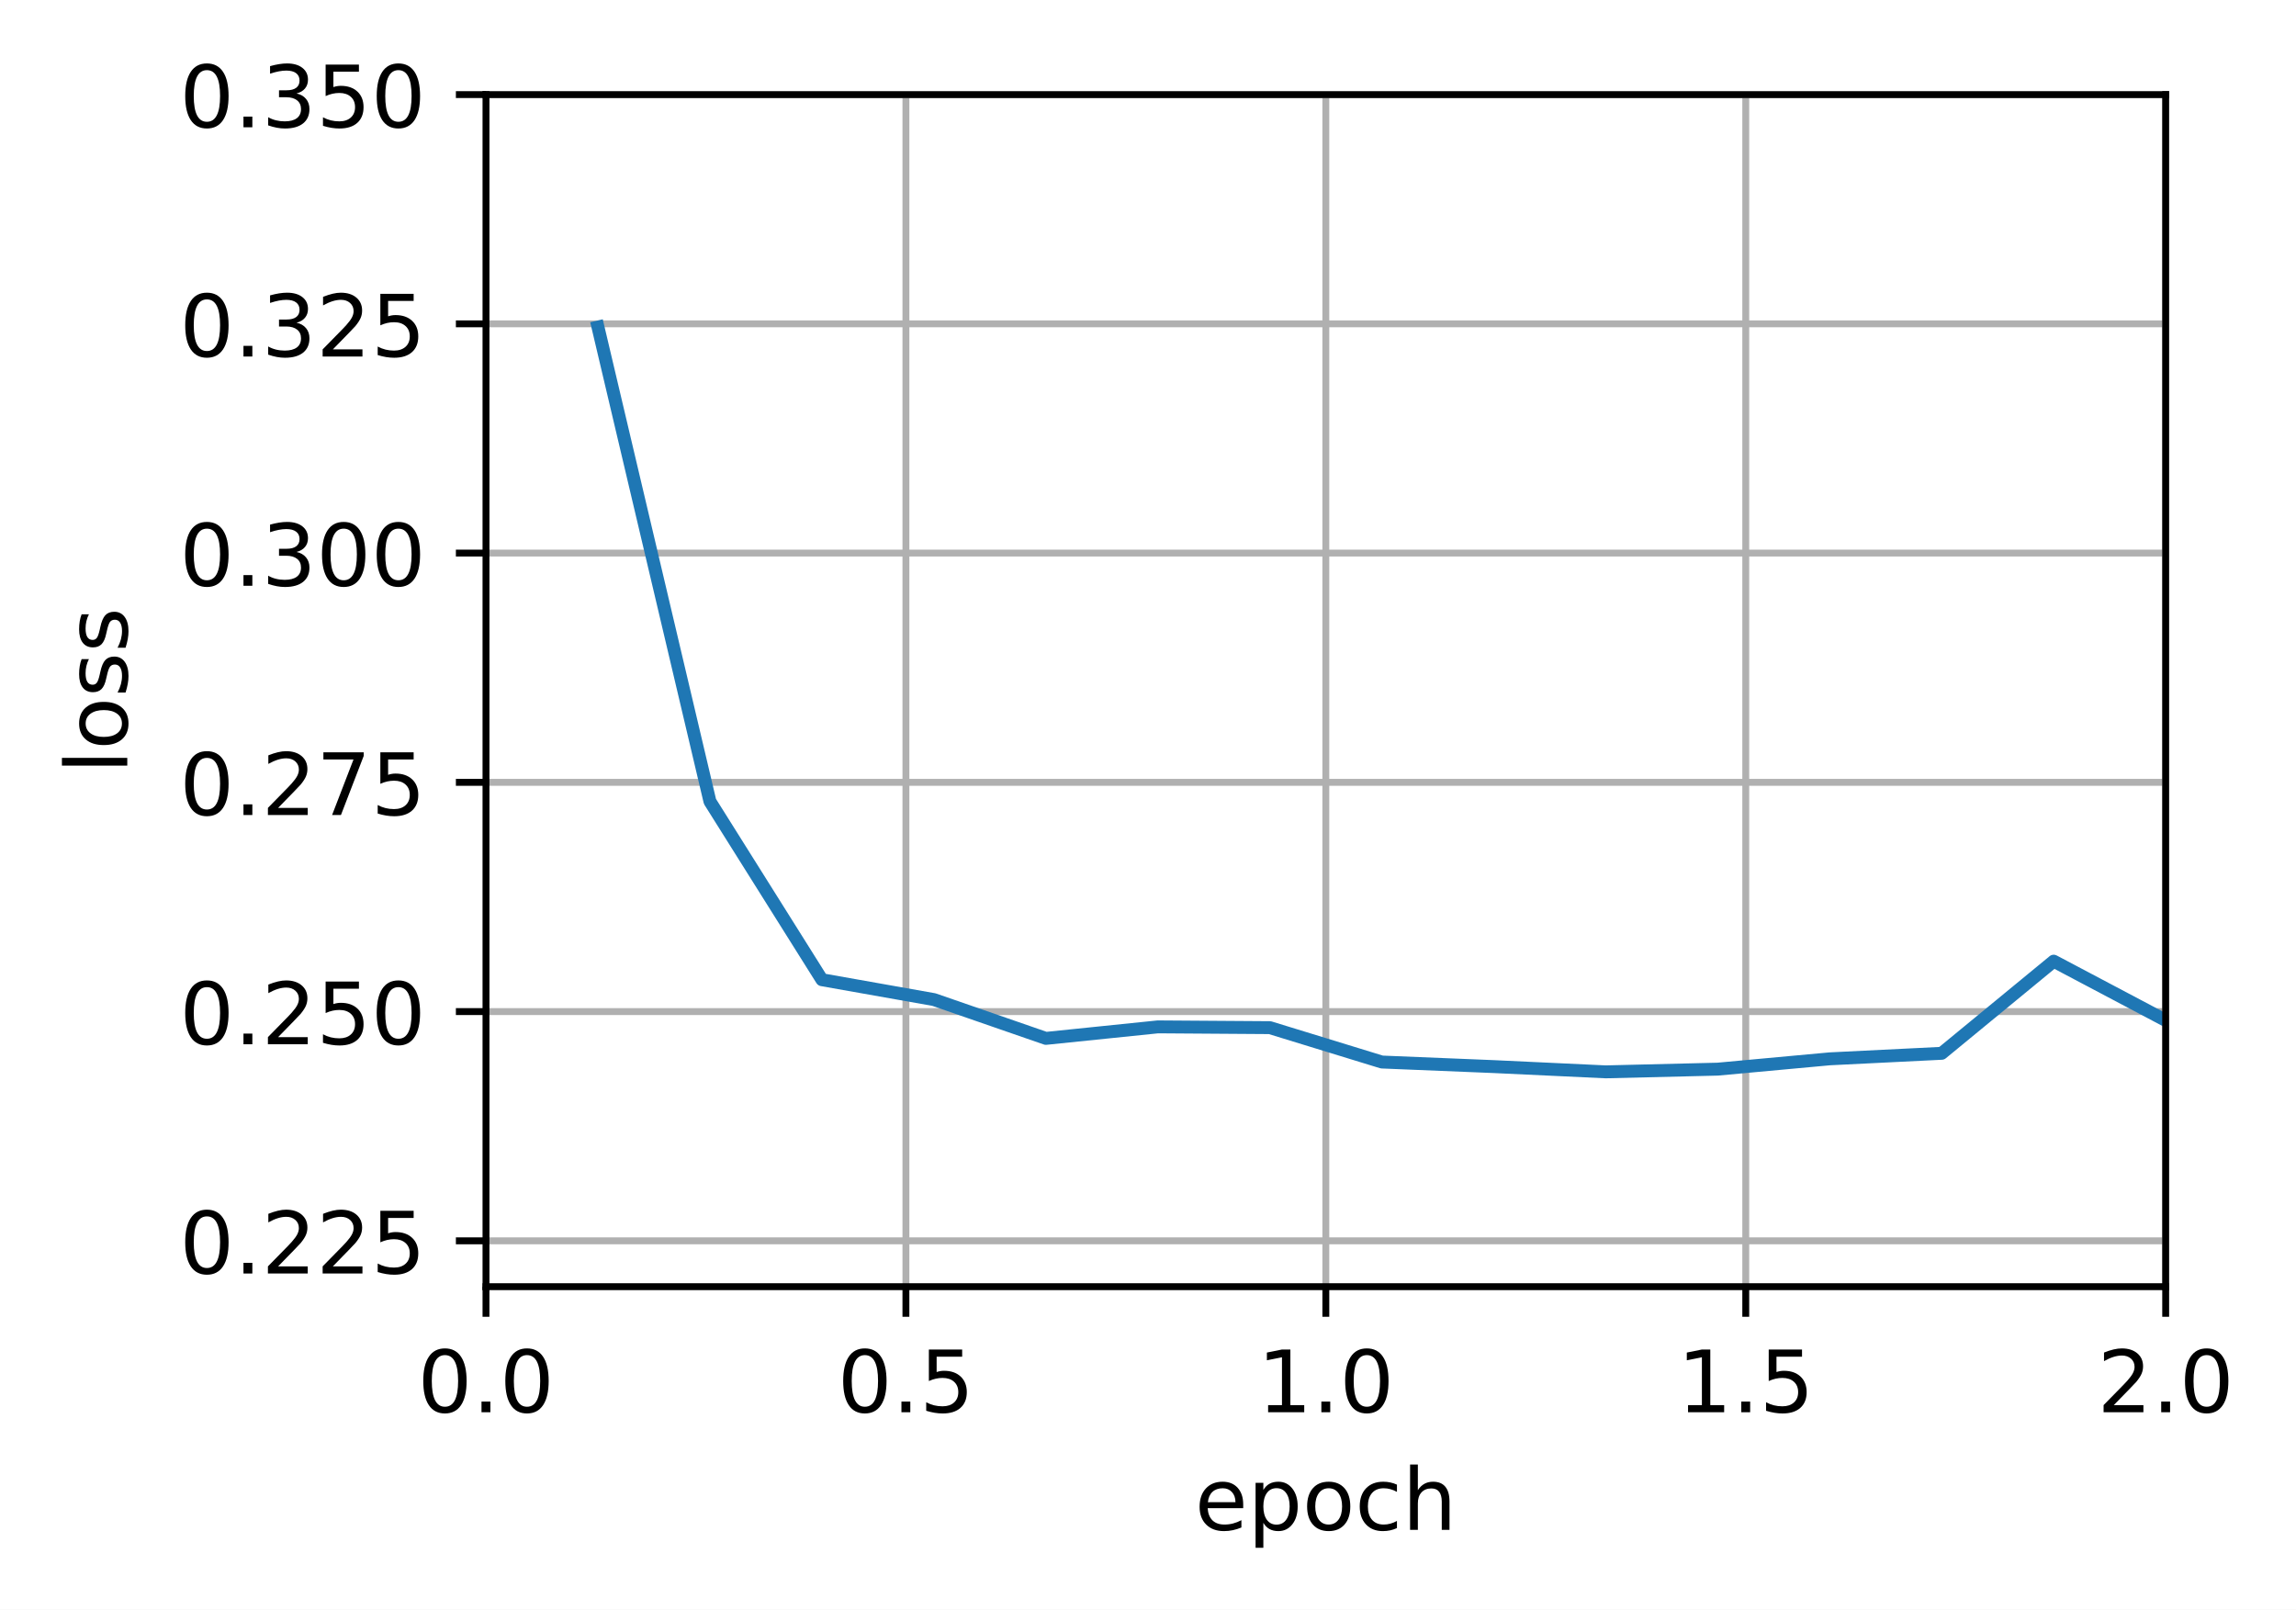
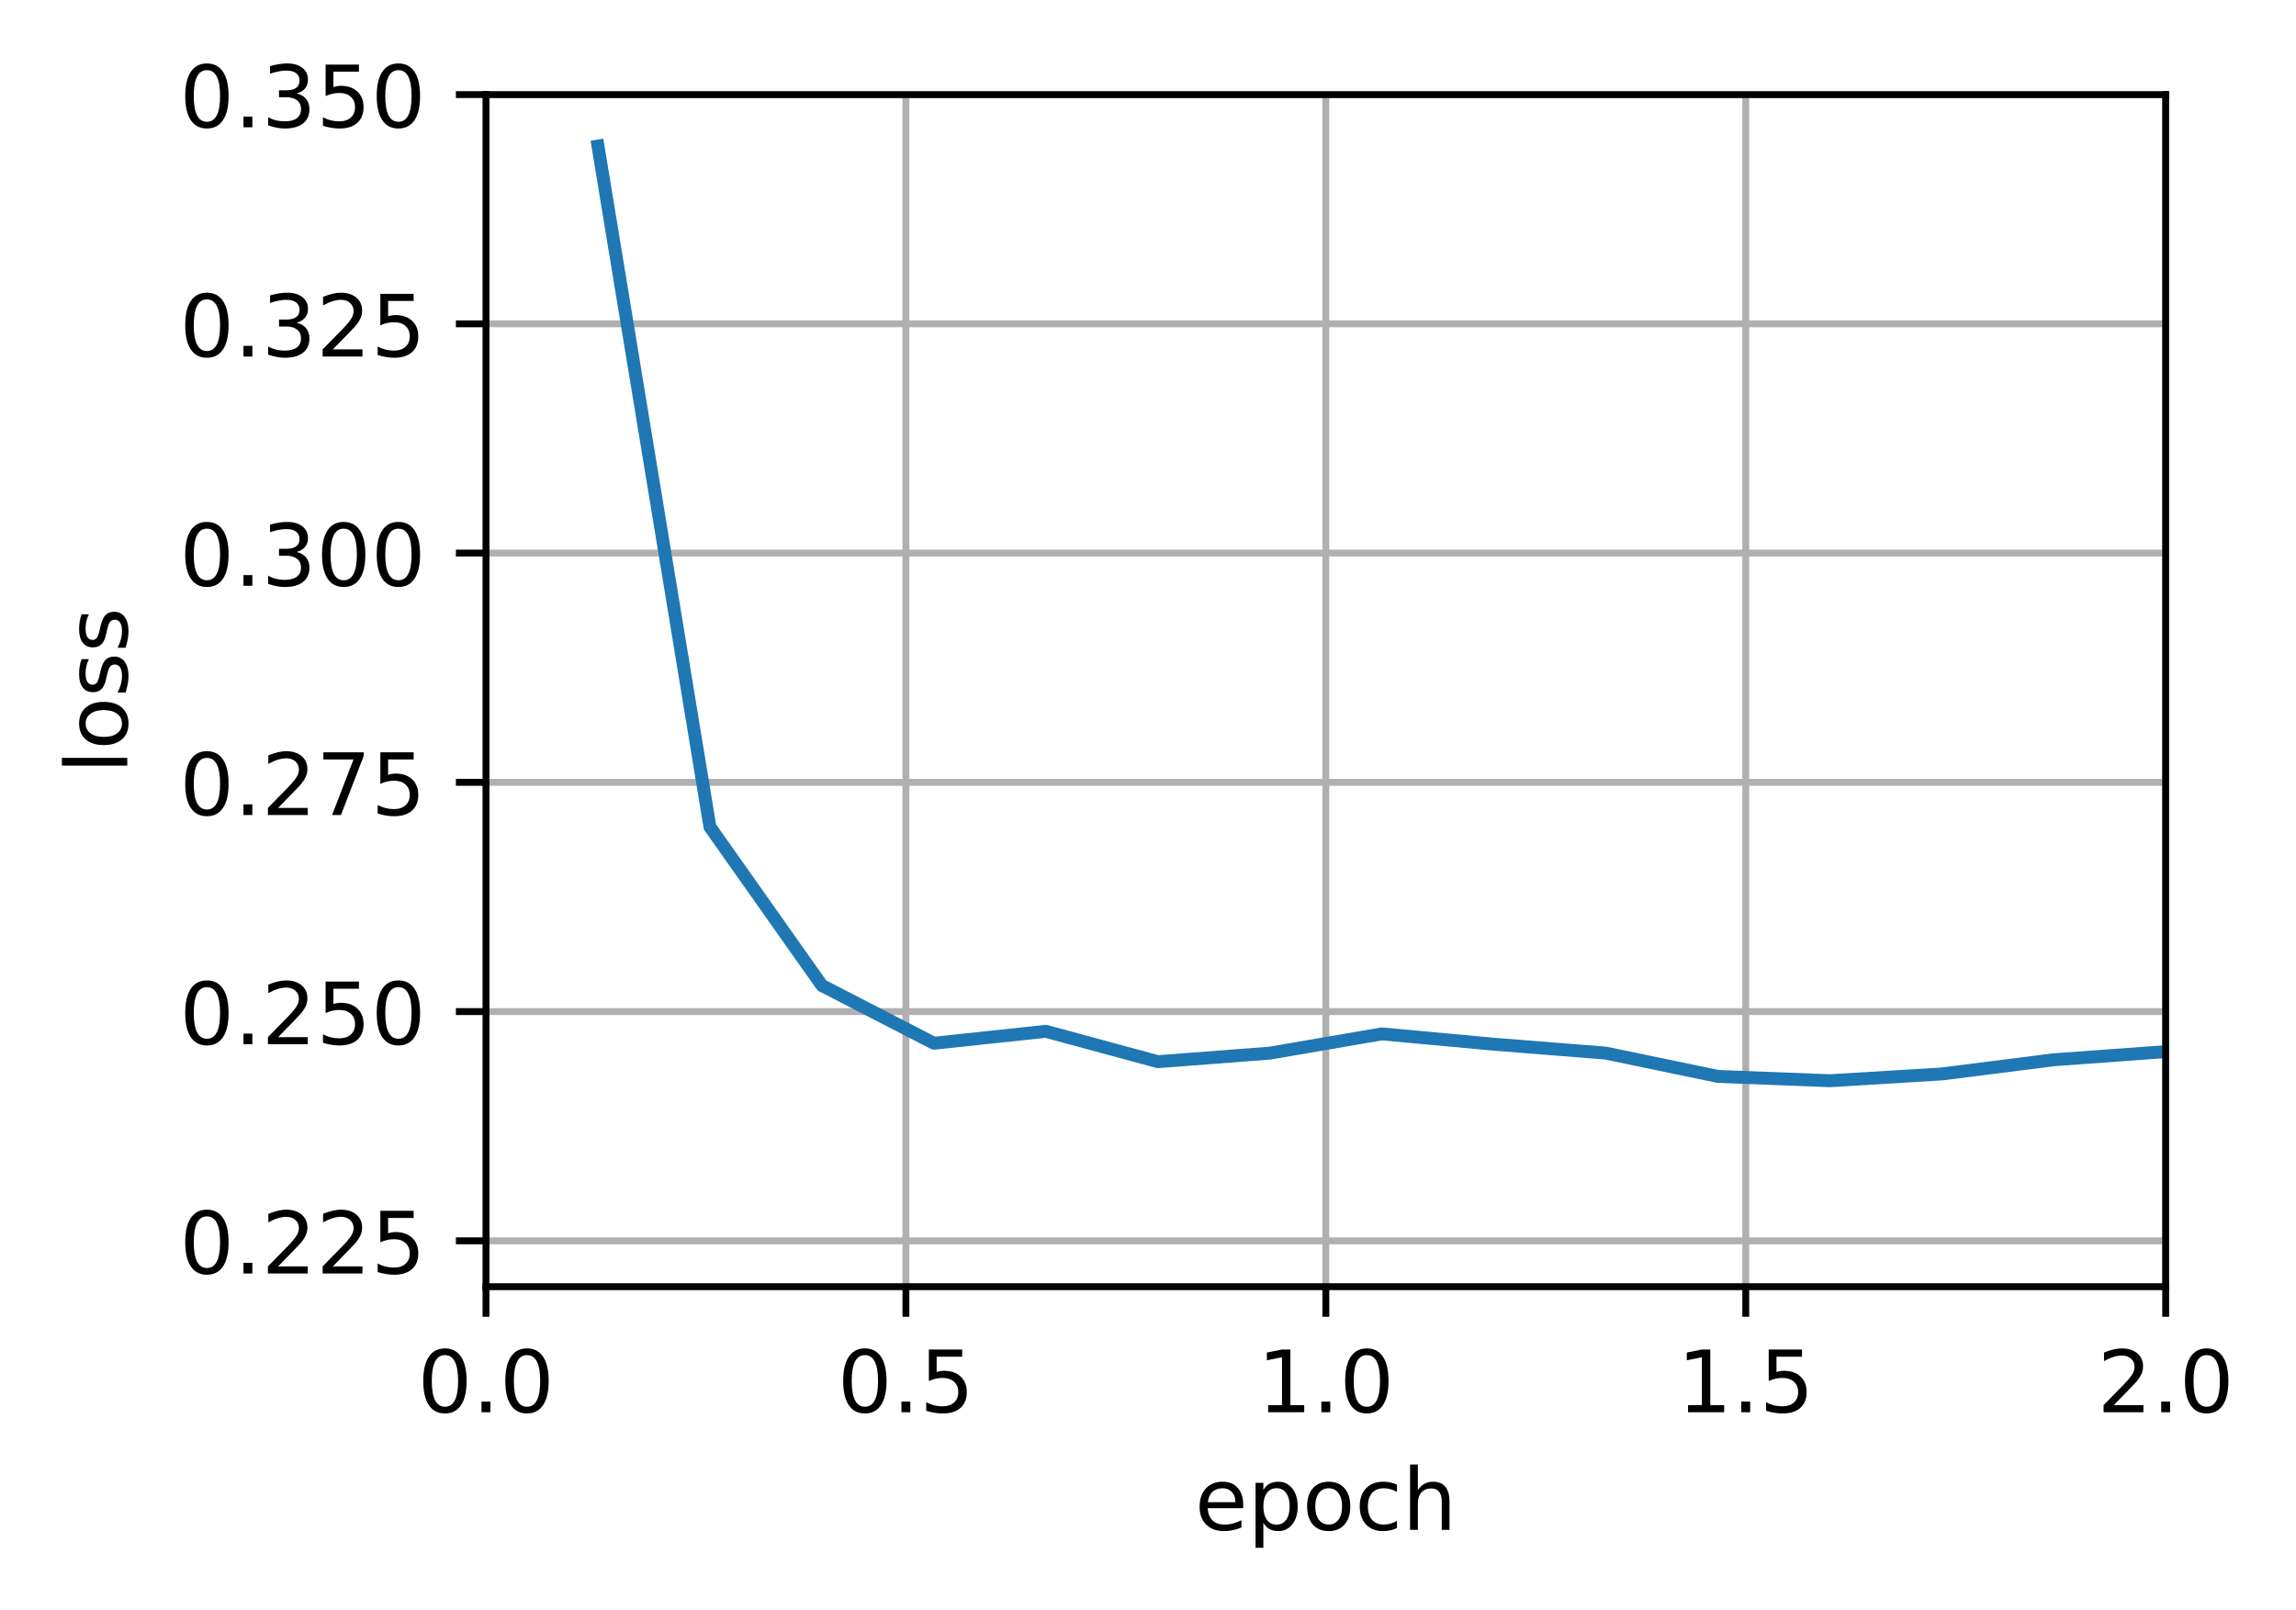
<svg xmlns="http://www.w3.org/2000/svg" xmlns:xlink="http://www.w3.org/1999/xlink" width="266.958pt" height="187.155pt" viewBox="0 0 266.958 187.155" version="1.1">
  <defs>
    <style type="text/css">*{stroke-linejoin: round; stroke-linecap: butt}</style>
  </defs>
  <g id="figure_1">
    <g id="patch_1">
      <path d="M -0 187.155  L 266.958 187.155  L 266.958 -0  L -0 -0  z " style="fill: #ffffff" />
    </g>
    <g id="axes_1">
      <g id="patch_2">
        <path d="M 56.506 149.599  L 251.806 149.599  L 251.806 10.999  L 56.506 10.999  z " style="fill: #ffffff" />
      </g>
      <g id="matplotlib.axis_1">
        <g id="xtick_1">
          <g id="line2d_1">
-             <path d="M 56.506 149.599  L 56.506 10.999  " clip-path="url(#p451ae8822b)" style="fill: none; stroke: #b0b0b0; stroke-width: 0.8; stroke-linecap: square" />
+             <path d="M 56.506 149.599  L 56.506 10.999  " clip-path="url(#p53cce9b0e1)" style="fill: none; stroke: #b0b0b0; stroke-width: 0.8; stroke-linecap: square" />
          </g>
          <g id="line2d_2">
            <defs>
-               <path id="md542c7fcbf" d="M 0 0  L 0 3.5  " style="stroke: #000000; stroke-width: 0.8" />
-             </defs>
-             <g>
-               <use xlink:href="#md542c7fcbf" x="56.506" y="149.599" style="stroke: #000000; stroke-width: 0.8" />
+               <path id="md29e4f31c4" d="M 0 0  L 0 3.5  " style="stroke: #000000; stroke-width: 0.8" />
+             </defs>
+             <g>
+               <use xlink:href="#md29e4f31c4" x="56.506" y="149.599" style="stroke: #000000; stroke-width: 0.8" />
            </g>
          </g>
          <g id="text_1">
            <g transform="translate(48.55469 164.1977) scale(0.1 -0.1)">
              <defs>
                <path id="DejaVuSans-30" d="M 2034 4250  Q 1547 4250 1301 3770  Q 1056 3291 1056 2328  Q 1056 1369 1301 889  Q 1547 409 2034 409  Q 2525 409 2770 889  Q 3016 1369 3016 2328  Q 3016 3291 2770 3770  Q 2525 4250 2034 4250  z M 2034 4750  Q 2819 4750 3233 4129  Q 3647 3509 3647 2328  Q 3647 1150 3233 529  Q 2819 -91 2034 -91  Q 1250 -91 836 529  Q 422 1150 422 2328  Q 422 3509 836 4129  Q 1250 4750 2034 4750  z " transform="scale(0.015625)" />
                <path id="DejaVuSans-2e" d="M 684 794  L 1344 794  L 1344 0  L 684 0  L 684 794  z " transform="scale(0.015625)" />
              </defs>
              <use xlink:href="#DejaVuSans-30" />
              <use xlink:href="#DejaVuSans-2e" x="63.623" />
              <use xlink:href="#DejaVuSans-30" x="95.41" />
            </g>
          </g>
        </g>
        <g id="xtick_2">
          <g id="line2d_3">
-             <path d="M 105.331 149.599  L 105.331 10.999  " clip-path="url(#p451ae8822b)" style="fill: none; stroke: #b0b0b0; stroke-width: 0.8; stroke-linecap: square" />
+             <path d="M 105.331 149.599  L 105.331 10.999  " clip-path="url(#p53cce9b0e1)" style="fill: none; stroke: #b0b0b0; stroke-width: 0.8; stroke-linecap: square" />
          </g>
          <g id="line2d_4">
            <g>
-               <use xlink:href="#md542c7fcbf" x="105.331" y="149.599" style="stroke: #000000; stroke-width: 0.8" />
+               <use xlink:href="#md29e4f31c4" x="105.331" y="149.599" style="stroke: #000000; stroke-width: 0.8" />
            </g>
          </g>
          <g id="text_2">
            <g transform="translate(97.37969 164.1977) scale(0.1 -0.1)">
              <defs>
                <path id="DejaVuSans-35" d="M 691 4666  L 3169 4666  L 3169 4134  L 1269 4134  L 1269 2991  Q 1406 3038 1543 3061  Q 1681 3084 1819 3084  Q 2600 3084 3056 2656  Q 3513 2228 3513 1497  Q 3513 744 3044 326  Q 2575 -91 1722 -91  Q 1428 -91 1123 -41  Q 819 9 494 109  L 494 744  Q 775 591 1075 516  Q 1375 441 1709 441  Q 2250 441 2565 725  Q 2881 1009 2881 1497  Q 2881 1984 2565 2268  Q 2250 2553 1709 2553  Q 1456 2553 1204 2497  Q 953 2441 691 2322  L 691 4666  z " transform="scale(0.015625)" />
              </defs>
              <use xlink:href="#DejaVuSans-30" />
              <use xlink:href="#DejaVuSans-2e" x="63.623" />
              <use xlink:href="#DejaVuSans-35" x="95.41" />
            </g>
          </g>
        </g>
        <g id="xtick_3">
          <g id="line2d_5">
-             <path d="M 154.156 149.599  L 154.156 10.999  " clip-path="url(#p451ae8822b)" style="fill: none; stroke: #b0b0b0; stroke-width: 0.8; stroke-linecap: square" />
+             <path d="M 154.156 149.599  L 154.156 10.999  " clip-path="url(#p53cce9b0e1)" style="fill: none; stroke: #b0b0b0; stroke-width: 0.8; stroke-linecap: square" />
          </g>
          <g id="line2d_6">
            <g>
-               <use xlink:href="#md542c7fcbf" x="154.156" y="149.599" style="stroke: #000000; stroke-width: 0.8" />
+               <use xlink:href="#md29e4f31c4" x="154.156" y="149.599" style="stroke: #000000; stroke-width: 0.8" />
            </g>
          </g>
          <g id="text_3">
            <g transform="translate(146.2047 164.1977) scale(0.1 -0.1)">
              <defs>
                <path id="DejaVuSans-31" d="M 794 531  L 1825 531  L 1825 4091  L 703 3866  L 703 4441  L 1819 4666  L 2450 4666  L 2450 531  L 3481 531  L 3481 0  L 794 0  L 794 531  z " transform="scale(0.015625)" />
              </defs>
              <use xlink:href="#DejaVuSans-31" />
              <use xlink:href="#DejaVuSans-2e" x="63.623" />
              <use xlink:href="#DejaVuSans-30" x="95.41" />
            </g>
          </g>
        </g>
        <g id="xtick_4">
          <g id="line2d_7">
-             <path d="M 202.981 149.599  L 202.981 10.999  " clip-path="url(#p451ae8822b)" style="fill: none; stroke: #b0b0b0; stroke-width: 0.8; stroke-linecap: square" />
+             <path d="M 202.981 149.599  L 202.981 10.999  " clip-path="url(#p53cce9b0e1)" style="fill: none; stroke: #b0b0b0; stroke-width: 0.8; stroke-linecap: square" />
          </g>
          <g id="line2d_8">
            <g>
-               <use xlink:href="#md542c7fcbf" x="202.981" y="149.599" style="stroke: #000000; stroke-width: 0.8" />
+               <use xlink:href="#md29e4f31c4" x="202.981" y="149.599" style="stroke: #000000; stroke-width: 0.8" />
            </g>
          </g>
          <g id="text_4">
            <g transform="translate(195.0297 164.1977) scale(0.1 -0.1)">
              <use xlink:href="#DejaVuSans-31" />
              <use xlink:href="#DejaVuSans-2e" x="63.623" />
              <use xlink:href="#DejaVuSans-35" x="95.41" />
            </g>
          </g>
        </g>
        <g id="xtick_5">
          <g id="line2d_9">
-             <path d="M 251.806 149.599  L 251.806 10.999  " clip-path="url(#p451ae8822b)" style="fill: none; stroke: #b0b0b0; stroke-width: 0.8; stroke-linecap: square" />
+             <path d="M 251.806 149.599  L 251.806 10.999  " clip-path="url(#p53cce9b0e1)" style="fill: none; stroke: #b0b0b0; stroke-width: 0.8; stroke-linecap: square" />
          </g>
          <g id="line2d_10">
            <g>
-               <use xlink:href="#md542c7fcbf" x="251.806" y="149.599" style="stroke: #000000; stroke-width: 0.8" />
+               <use xlink:href="#md29e4f31c4" x="251.806" y="149.599" style="stroke: #000000; stroke-width: 0.8" />
            </g>
          </g>
          <g id="text_5">
            <g transform="translate(243.8547 164.1977) scale(0.1 -0.1)">
              <defs>
                <path id="DejaVuSans-32" d="M 1228 531  L 3431 531  L 3431 0  L 469 0  L 469 531  Q 828 903 1448 1529  Q 2069 2156 2228 2338  Q 2531 2678 2651 2914  Q 2772 3150 2772 3378  Q 2772 3750 2511 3984  Q 2250 4219 1831 4219  Q 1534 4219 1204 4116  Q 875 4013 500 3803  L 500 4441  Q 881 4594 1212 4672  Q 1544 4750 1819 4750  Q 2544 4750 2975 4387  Q 3406 4025 3406 3419  Q 3406 3131 3298 2873  Q 3191 2616 2906 2266  Q 2828 2175 2409 1742  Q 1991 1309 1228 531  z " transform="scale(0.015625)" />
              </defs>
              <use xlink:href="#DejaVuSans-32" />
              <use xlink:href="#DejaVuSans-2e" x="63.623" />
              <use xlink:href="#DejaVuSans-30" x="95.41" />
            </g>
          </g>
        </g>
        <g id="text_6">
          <g transform="translate(138.9281 177.8758) scale(0.1 -0.1)">
            <defs>
              <path id="DejaVuSans-65" d="M 3597 1894  L 3597 1613  L 953 1613  Q 991 1019 1311 708  Q 1631 397 2203 397  Q 2534 397 2845 478  Q 3156 559 3463 722  L 3463 178  Q 3153 47 2828 -22  Q 2503 -91 2169 -91  Q 1331 -91 842 396  Q 353 884 353 1716  Q 353 2575 817 3079  Q 1281 3584 2069 3584  Q 2775 3584 3186 3129  Q 3597 2675 3597 1894  z M 3022 2063  Q 3016 2534 2758 2815  Q 2500 3097 2075 3097  Q 1594 3097 1305 2825  Q 1016 2553 972 2059  L 3022 2063  z " transform="scale(0.015625)" />
              <path id="DejaVuSans-70" d="M 1159 525  L 1159 -1331  L 581 -1331  L 581 3500  L 1159 3500  L 1159 2969  Q 1341 3281 1617 3432  Q 1894 3584 2278 3584  Q 2916 3584 3314 3078  Q 3713 2572 3713 1747  Q 3713 922 3314 415  Q 2916 -91 2278 -91  Q 1894 -91 1617 61  Q 1341 213 1159 525  z M 3116 1747  Q 3116 2381 2855 2742  Q 2594 3103 2138 3103  Q 1681 3103 1420 2742  Q 1159 2381 1159 1747  Q 1159 1113 1420 752  Q 1681 391 2138 391  Q 2594 391 2855 752  Q 3116 1113 3116 1747  z " transform="scale(0.015625)" />
              <path id="DejaVuSans-6f" d="M 1959 3097  Q 1497 3097 1228 2736  Q 959 2375 959 1747  Q 959 1119 1226 758  Q 1494 397 1959 397  Q 2419 397 2687 759  Q 2956 1122 2956 1747  Q 2956 2369 2687 2733  Q 2419 3097 1959 3097  z M 1959 3584  Q 2709 3584 3137 3096  Q 3566 2609 3566 1747  Q 3566 888 3137 398  Q 2709 -91 1959 -91  Q 1206 -91 779 398  Q 353 888 353 1747  Q 353 2609 779 3096  Q 1206 3584 1959 3584  z " transform="scale(0.015625)" />
              <path id="DejaVuSans-63" d="M 3122 3366  L 3122 2828  Q 2878 2963 2633 3030  Q 2388 3097 2138 3097  Q 1578 3097 1268 2742  Q 959 2388 959 1747  Q 959 1106 1268 751  Q 1578 397 2138 397  Q 2388 397 2633 464  Q 2878 531 3122 666  L 3122 134  Q 2881 22 2623 -34  Q 2366 -91 2075 -91  Q 1284 -91 818 406  Q 353 903 353 1747  Q 353 2603 823 3093  Q 1294 3584 2113 3584  Q 2378 3584 2631 3529  Q 2884 3475 3122 3366  z " transform="scale(0.015625)" />
              <path id="DejaVuSans-68" d="M 3513 2113  L 3513 0  L 2938 0  L 2938 2094  Q 2938 2591 2744 2837  Q 2550 3084 2163 3084  Q 1697 3084 1428 2787  Q 1159 2491 1159 1978  L 1159 0  L 581 0  L 581 4863  L 1159 4863  L 1159 2956  Q 1366 3272 1645 3428  Q 1925 3584 2291 3584  Q 2894 3584 3203 3211  Q 3513 2838 3513 2113  z " transform="scale(0.015625)" />
            </defs>
            <use xlink:href="#DejaVuSans-65" />
            <use xlink:href="#DejaVuSans-70" x="61.523" />
            <use xlink:href="#DejaVuSans-6f" x="125" />
            <use xlink:href="#DejaVuSans-63" x="186.182" />
            <use xlink:href="#DejaVuSans-68" x="241.162" />
          </g>
        </g>
      </g>
      <g id="matplotlib.axis_2">
        <g id="ytick_1">
          <g id="line2d_11">
-             <path d="M 56.506 144.268  L 251.806 144.268  " clip-path="url(#p451ae8822b)" style="fill: none; stroke: #b0b0b0; stroke-width: 0.8; stroke-linecap: square" />
+             <path d="M 56.506 144.268  L 251.806 144.268  " clip-path="url(#p53cce9b0e1)" style="fill: none; stroke: #b0b0b0; stroke-width: 0.8; stroke-linecap: square" />
          </g>
          <g id="line2d_12">
            <defs>
-               <path id="md739932b29" d="M 0 0  L -3.5 0  " style="stroke: #000000; stroke-width: 0.8" />
-             </defs>
-             <g>
-               <use xlink:href="#md739932b29" x="56.506" y="144.268" style="stroke: #000000; stroke-width: 0.8" />
+               <path id="m5edf049da8" d="M 0 0  L -3.5 0  " style="stroke: #000000; stroke-width: 0.8" />
+             </defs>
+             <g>
+               <use xlink:href="#m5edf049da8" x="56.506" y="144.268" style="stroke: #000000; stroke-width: 0.8" />
            </g>
          </g>
          <g id="text_7">
            <g transform="translate(20.87813 148.0677) scale(0.1 -0.1)">
              <use xlink:href="#DejaVuSans-30" />
              <use xlink:href="#DejaVuSans-2e" x="63.623" />
              <use xlink:href="#DejaVuSans-32" x="95.41" />
              <use xlink:href="#DejaVuSans-32" x="159.033" />
              <use xlink:href="#DejaVuSans-35" x="222.656" />
            </g>
          </g>
        </g>
        <g id="ytick_2">
          <g id="line2d_13">
-             <path d="M 56.506 117.615  L 251.806 117.615  " clip-path="url(#p451ae8822b)" style="fill: none; stroke: #b0b0b0; stroke-width: 0.8; stroke-linecap: square" />
+             <path d="M 56.506 117.615  L 251.806 117.615  " clip-path="url(#p53cce9b0e1)" style="fill: none; stroke: #b0b0b0; stroke-width: 0.8; stroke-linecap: square" />
          </g>
          <g id="line2d_14">
            <g>
-               <use xlink:href="#md739932b29" x="56.506" y="117.615" style="stroke: #000000; stroke-width: 0.8" />
+               <use xlink:href="#m5edf049da8" x="56.506" y="117.615" style="stroke: #000000; stroke-width: 0.8" />
            </g>
          </g>
          <g id="text_8">
            <g transform="translate(20.87813 121.4138) scale(0.1 -0.1)">
              <use xlink:href="#DejaVuSans-30" />
              <use xlink:href="#DejaVuSans-2e" x="63.623" />
              <use xlink:href="#DejaVuSans-32" x="95.41" />
              <use xlink:href="#DejaVuSans-35" x="159.033" />
              <use xlink:href="#DejaVuSans-30" x="222.656" />
            </g>
          </g>
        </g>
        <g id="ytick_3">
          <g id="line2d_15">
-             <path d="M 56.506 90.961  L 251.806 90.961  " clip-path="url(#p451ae8822b)" style="fill: none; stroke: #b0b0b0; stroke-width: 0.8; stroke-linecap: square" />
+             <path d="M 56.506 90.961  L 251.806 90.961  " clip-path="url(#p53cce9b0e1)" style="fill: none; stroke: #b0b0b0; stroke-width: 0.8; stroke-linecap: square" />
          </g>
          <g id="line2d_16">
            <g>
-               <use xlink:href="#md739932b29" x="56.506" y="90.961" style="stroke: #000000; stroke-width: 0.8" />
+               <use xlink:href="#m5edf049da8" x="56.506" y="90.961" style="stroke: #000000; stroke-width: 0.8" />
            </g>
          </g>
          <g id="text_9">
            <g transform="translate(20.87813 94.75998) scale(0.1 -0.1)">
              <defs>
                <path id="DejaVuSans-37" d="M 525 4666  L 3525 4666  L 3525 4397  L 1831 0  L 1172 0  L 2766 4134  L 525 4134  L 525 4666  z " transform="scale(0.015625)" />
              </defs>
              <use xlink:href="#DejaVuSans-30" />
              <use xlink:href="#DejaVuSans-2e" x="63.623" />
              <use xlink:href="#DejaVuSans-32" x="95.41" />
              <use xlink:href="#DejaVuSans-37" x="159.033" />
              <use xlink:href="#DejaVuSans-35" x="222.656" />
            </g>
          </g>
        </g>
        <g id="ytick_4">
          <g id="line2d_17">
-             <path d="M 56.506 64.307  L 251.806 64.307  " clip-path="url(#p451ae8822b)" style="fill: none; stroke: #b0b0b0; stroke-width: 0.8; stroke-linecap: square" />
+             <path d="M 56.506 64.307  L 251.806 64.307  " clip-path="url(#p53cce9b0e1)" style="fill: none; stroke: #b0b0b0; stroke-width: 0.8; stroke-linecap: square" />
          </g>
          <g id="line2d_18">
            <g>
-               <use xlink:href="#md739932b29" x="56.506" y="64.307" style="stroke: #000000; stroke-width: 0.8" />
+               <use xlink:href="#m5edf049da8" x="56.506" y="64.307" style="stroke: #000000; stroke-width: 0.8" />
            </g>
          </g>
          <g id="text_10">
            <g transform="translate(20.87813 68.10613) scale(0.1 -0.1)">
              <defs>
                <path id="DejaVuSans-33" d="M 2597 2516  Q 3050 2419 3304 2112  Q 3559 1806 3559 1356  Q 3559 666 3084 287  Q 2609 -91 1734 -91  Q 1441 -91 1130 -33  Q 819 25 488 141  L 488 750  Q 750 597 1062 519  Q 1375 441 1716 441  Q 2309 441 2620 675  Q 2931 909 2931 1356  Q 2931 1769 2642 2001  Q 2353 2234 1838 2234  L 1294 2234  L 1294 2753  L 1863 2753  Q 2328 2753 2575 2939  Q 2822 3125 2822 3475  Q 2822 3834 2567 4026  Q 2313 4219 1838 4219  Q 1578 4219 1281 4162  Q 984 4106 628 3988  L 628 4550  Q 988 4650 1302 4700  Q 1616 4750 1894 4750  Q 2613 4750 3031 4423  Q 3450 4097 3450 3541  Q 3450 3153 3228 2886  Q 3006 2619 2597 2516  z " transform="scale(0.015625)" />
              </defs>
              <use xlink:href="#DejaVuSans-30" />
              <use xlink:href="#DejaVuSans-2e" x="63.623" />
              <use xlink:href="#DejaVuSans-33" x="95.41" />
              <use xlink:href="#DejaVuSans-30" x="159.033" />
              <use xlink:href="#DejaVuSans-30" x="222.656" />
            </g>
          </g>
        </g>
        <g id="ytick_5">
          <g id="line2d_19">
-             <path d="M 56.506 37.653  L 251.806 37.653  " clip-path="url(#p451ae8822b)" style="fill: none; stroke: #b0b0b0; stroke-width: 0.8; stroke-linecap: square" />
+             <path d="M 56.506 37.653  L 251.806 37.653  " clip-path="url(#p53cce9b0e1)" style="fill: none; stroke: #b0b0b0; stroke-width: 0.8; stroke-linecap: square" />
          </g>
          <g id="line2d_20">
            <g>
-               <use xlink:href="#md739932b29" x="56.506" y="37.653" style="stroke: #000000; stroke-width: 0.8" />
+               <use xlink:href="#m5edf049da8" x="56.506" y="37.653" style="stroke: #000000; stroke-width: 0.8" />
            </g>
          </g>
          <g id="text_11">
            <g transform="translate(20.87813 41.45228) scale(0.1 -0.1)">
              <use xlink:href="#DejaVuSans-30" />
              <use xlink:href="#DejaVuSans-2e" x="63.623" />
              <use xlink:href="#DejaVuSans-33" x="95.41" />
              <use xlink:href="#DejaVuSans-32" x="159.033" />
              <use xlink:href="#DejaVuSans-35" x="222.656" />
            </g>
          </g>
        </g>
        <g id="ytick_6">
          <g id="line2d_21">
-             <path d="M 56.506 10.999  L 251.806 10.999  " clip-path="url(#p451ae8822b)" style="fill: none; stroke: #b0b0b0; stroke-width: 0.8; stroke-linecap: square" />
+             <path d="M 56.506 10.999  L 251.806 10.999  " clip-path="url(#p53cce9b0e1)" style="fill: none; stroke: #b0b0b0; stroke-width: 0.8; stroke-linecap: square" />
          </g>
          <g id="line2d_22">
            <g>
-               <use xlink:href="#md739932b29" x="56.506" y="10.999" style="stroke: #000000; stroke-width: 0.8" />
+               <use xlink:href="#m5edf049da8" x="56.506" y="10.999" style="stroke: #000000; stroke-width: 0.8" />
            </g>
          </g>
          <g id="text_12">
            <g transform="translate(20.87813 14.79844) scale(0.1 -0.1)">
              <use xlink:href="#DejaVuSans-30" />
              <use xlink:href="#DejaVuSans-2e" x="63.623" />
              <use xlink:href="#DejaVuSans-33" x="95.41" />
              <use xlink:href="#DejaVuSans-35" x="159.033" />
              <use xlink:href="#DejaVuSans-30" x="222.656" />
            </g>
          </g>
        </g>
        <g id="text_13">
          <g transform="translate(14.79844 89.95703) rotate(-90) scale(0.1 -0.1)">
            <defs>
              <path id="DejaVuSans-6c" d="M 603 4863  L 1178 4863  L 1178 0  L 603 0  L 603 4863  z " transform="scale(0.015625)" />
              <path id="DejaVuSans-73" d="M 2834 3397  L 2834 2853  Q 2591 2978 2328 3040  Q 2066 3103 1784 3103  Q 1356 3103 1142 2972  Q 928 2841 928 2578  Q 928 2378 1081 2264  Q 1234 2150 1697 2047  L 1894 2003  Q 2506 1872 2764 1633  Q 3022 1394 3022 966  Q 3022 478 2636 193  Q 2250 -91 1575 -91  Q 1294 -91 989 -36  Q 684 19 347 128  L 347 722  Q 666 556 975 473  Q 1284 391 1588 391  Q 1994 391 2212 530  Q 2431 669 2431 922  Q 2431 1156 2273 1281  Q 2116 1406 1581 1522  L 1381 1569  Q 847 1681 609 1914  Q 372 2147 372 2553  Q 372 3047 722 3315  Q 1072 3584 1716 3584  Q 2034 3584 2315 3537  Q 2597 3491 2834 3397  z " transform="scale(0.015625)" />
            </defs>
            <use xlink:href="#DejaVuSans-6c" />
            <use xlink:href="#DejaVuSans-6f" x="27.783" />
            <use xlink:href="#DejaVuSans-73" x="88.965" />
            <use xlink:href="#DejaVuSans-73" x="141.064" />
          </g>
        </g>
      </g>
      <g id="line2d_23">
-         <path d="M 69.526 38.025  L 82.546 93.182  L 95.566 113.91  L 108.586 116.219  L 121.606 120.731  L 134.626 119.392  L 147.646 119.482  L 160.666 123.479  L 173.686 124.011  L 186.706 124.622  L 199.726 124.307  L 212.746 123.108  L 225.766 122.465  L 238.786 111.754  L 251.806 118.639  " clip-path="url(#p451ae8822b)" style="fill: none; stroke: #1f77b4; stroke-width: 1.5; stroke-linecap: square" />
+         <path d="M 69.526 16.976  L 82.546 96.146  L 95.566 114.583  L 108.586 121.295  L 121.606 119.909  L 134.626 123.44  L 147.646 122.445  L 160.666 120.206  L 173.686 121.408  L 186.706 122.442  L 199.726 125.151  L 212.746 125.654  L 225.766 124.867  L 238.786 123.219  L 251.806 122.27  " clip-path="url(#p53cce9b0e1)" style="fill: none; stroke: #1f77b4; stroke-width: 1.5; stroke-linecap: square" />
      </g>
      <g id="patch_3">
        <path d="M 56.506 149.599  L 56.506 10.999  " style="fill: none; stroke: #000000; stroke-width: 0.8; stroke-linejoin: miter; stroke-linecap: square" />
      </g>
      <g id="patch_4">
        <path d="M 251.806 149.599  L 251.806 10.999  " style="fill: none; stroke: #000000; stroke-width: 0.8; stroke-linejoin: miter; stroke-linecap: square" />
      </g>
      <g id="patch_5">
        <path d="M 56.506 149.599  L 251.806 149.599  " style="fill: none; stroke: #000000; stroke-width: 0.8; stroke-linejoin: miter; stroke-linecap: square" />
      </g>
      <g id="patch_6">
        <path d="M 56.506 10.999  L 251.806 10.999  " style="fill: none; stroke: #000000; stroke-width: 0.8; stroke-linejoin: miter; stroke-linecap: square" />
      </g>
    </g>
  </g>
  <defs>
-     <clipPath id="p451ae8822b">
+     <clipPath id="p53cce9b0e1">
      <rect x="56.506" y="10.999" width="195.3" height="138.6" />
    </clipPath>
  </defs>
</svg>
